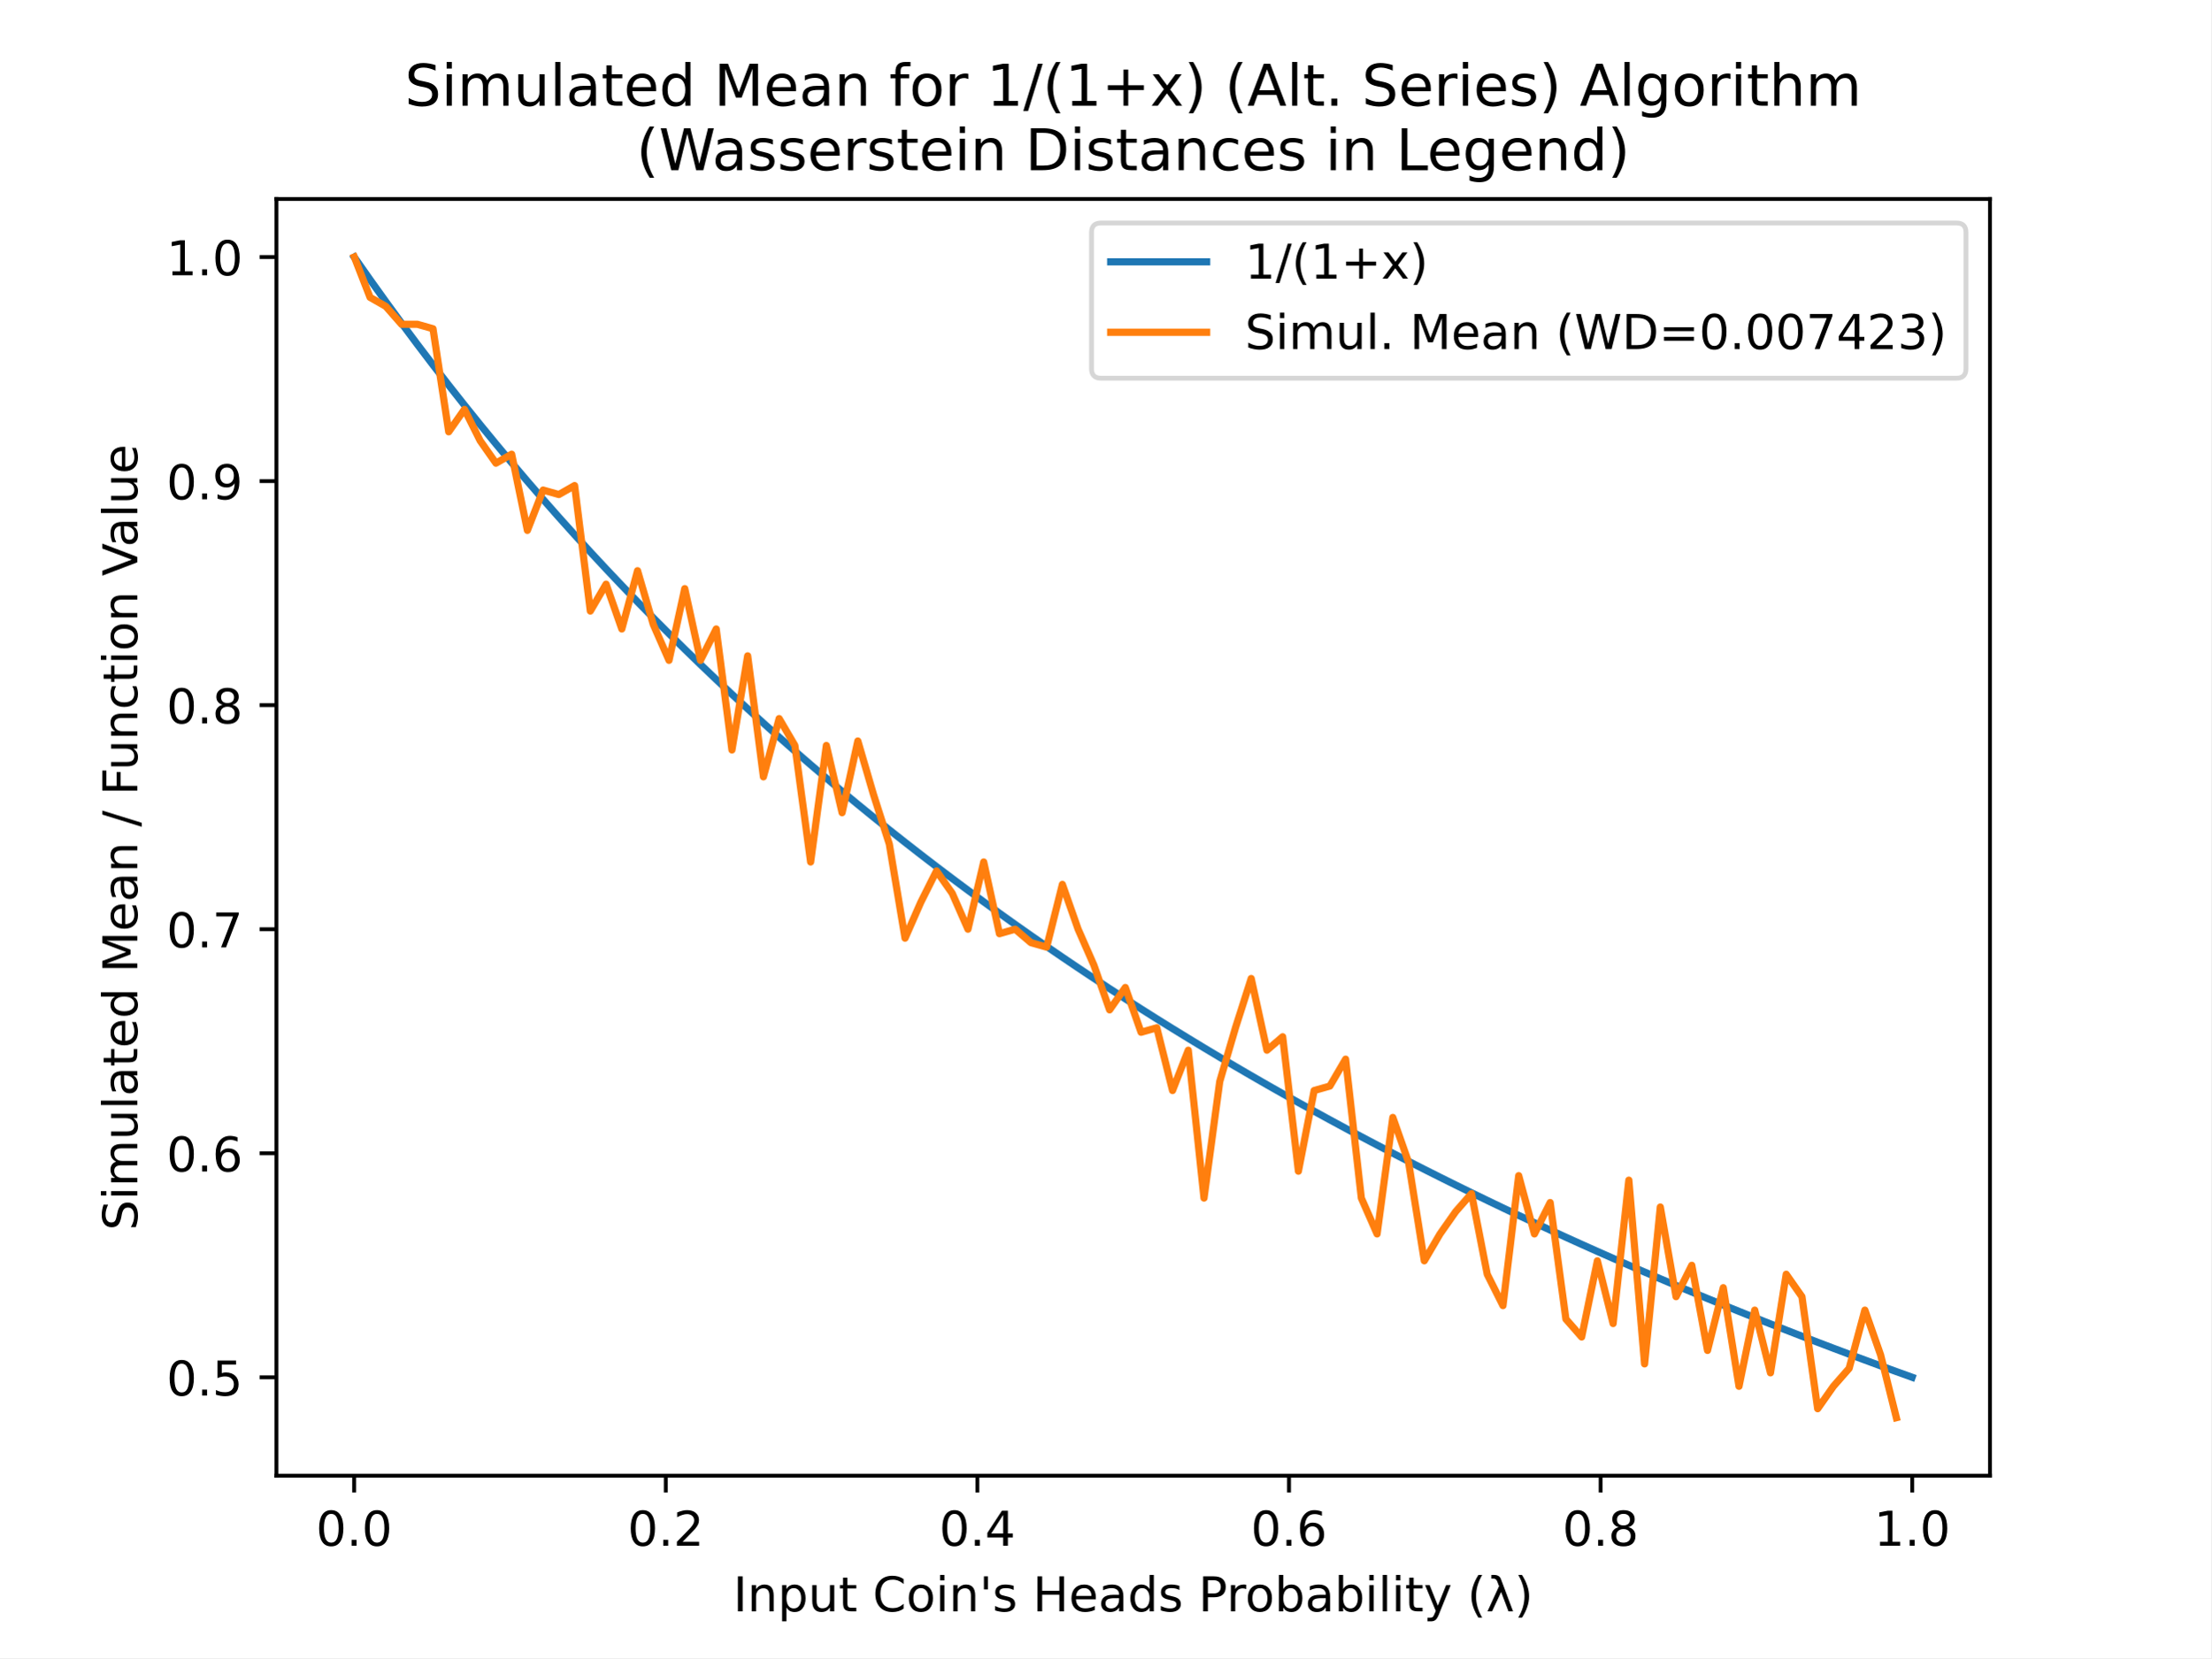
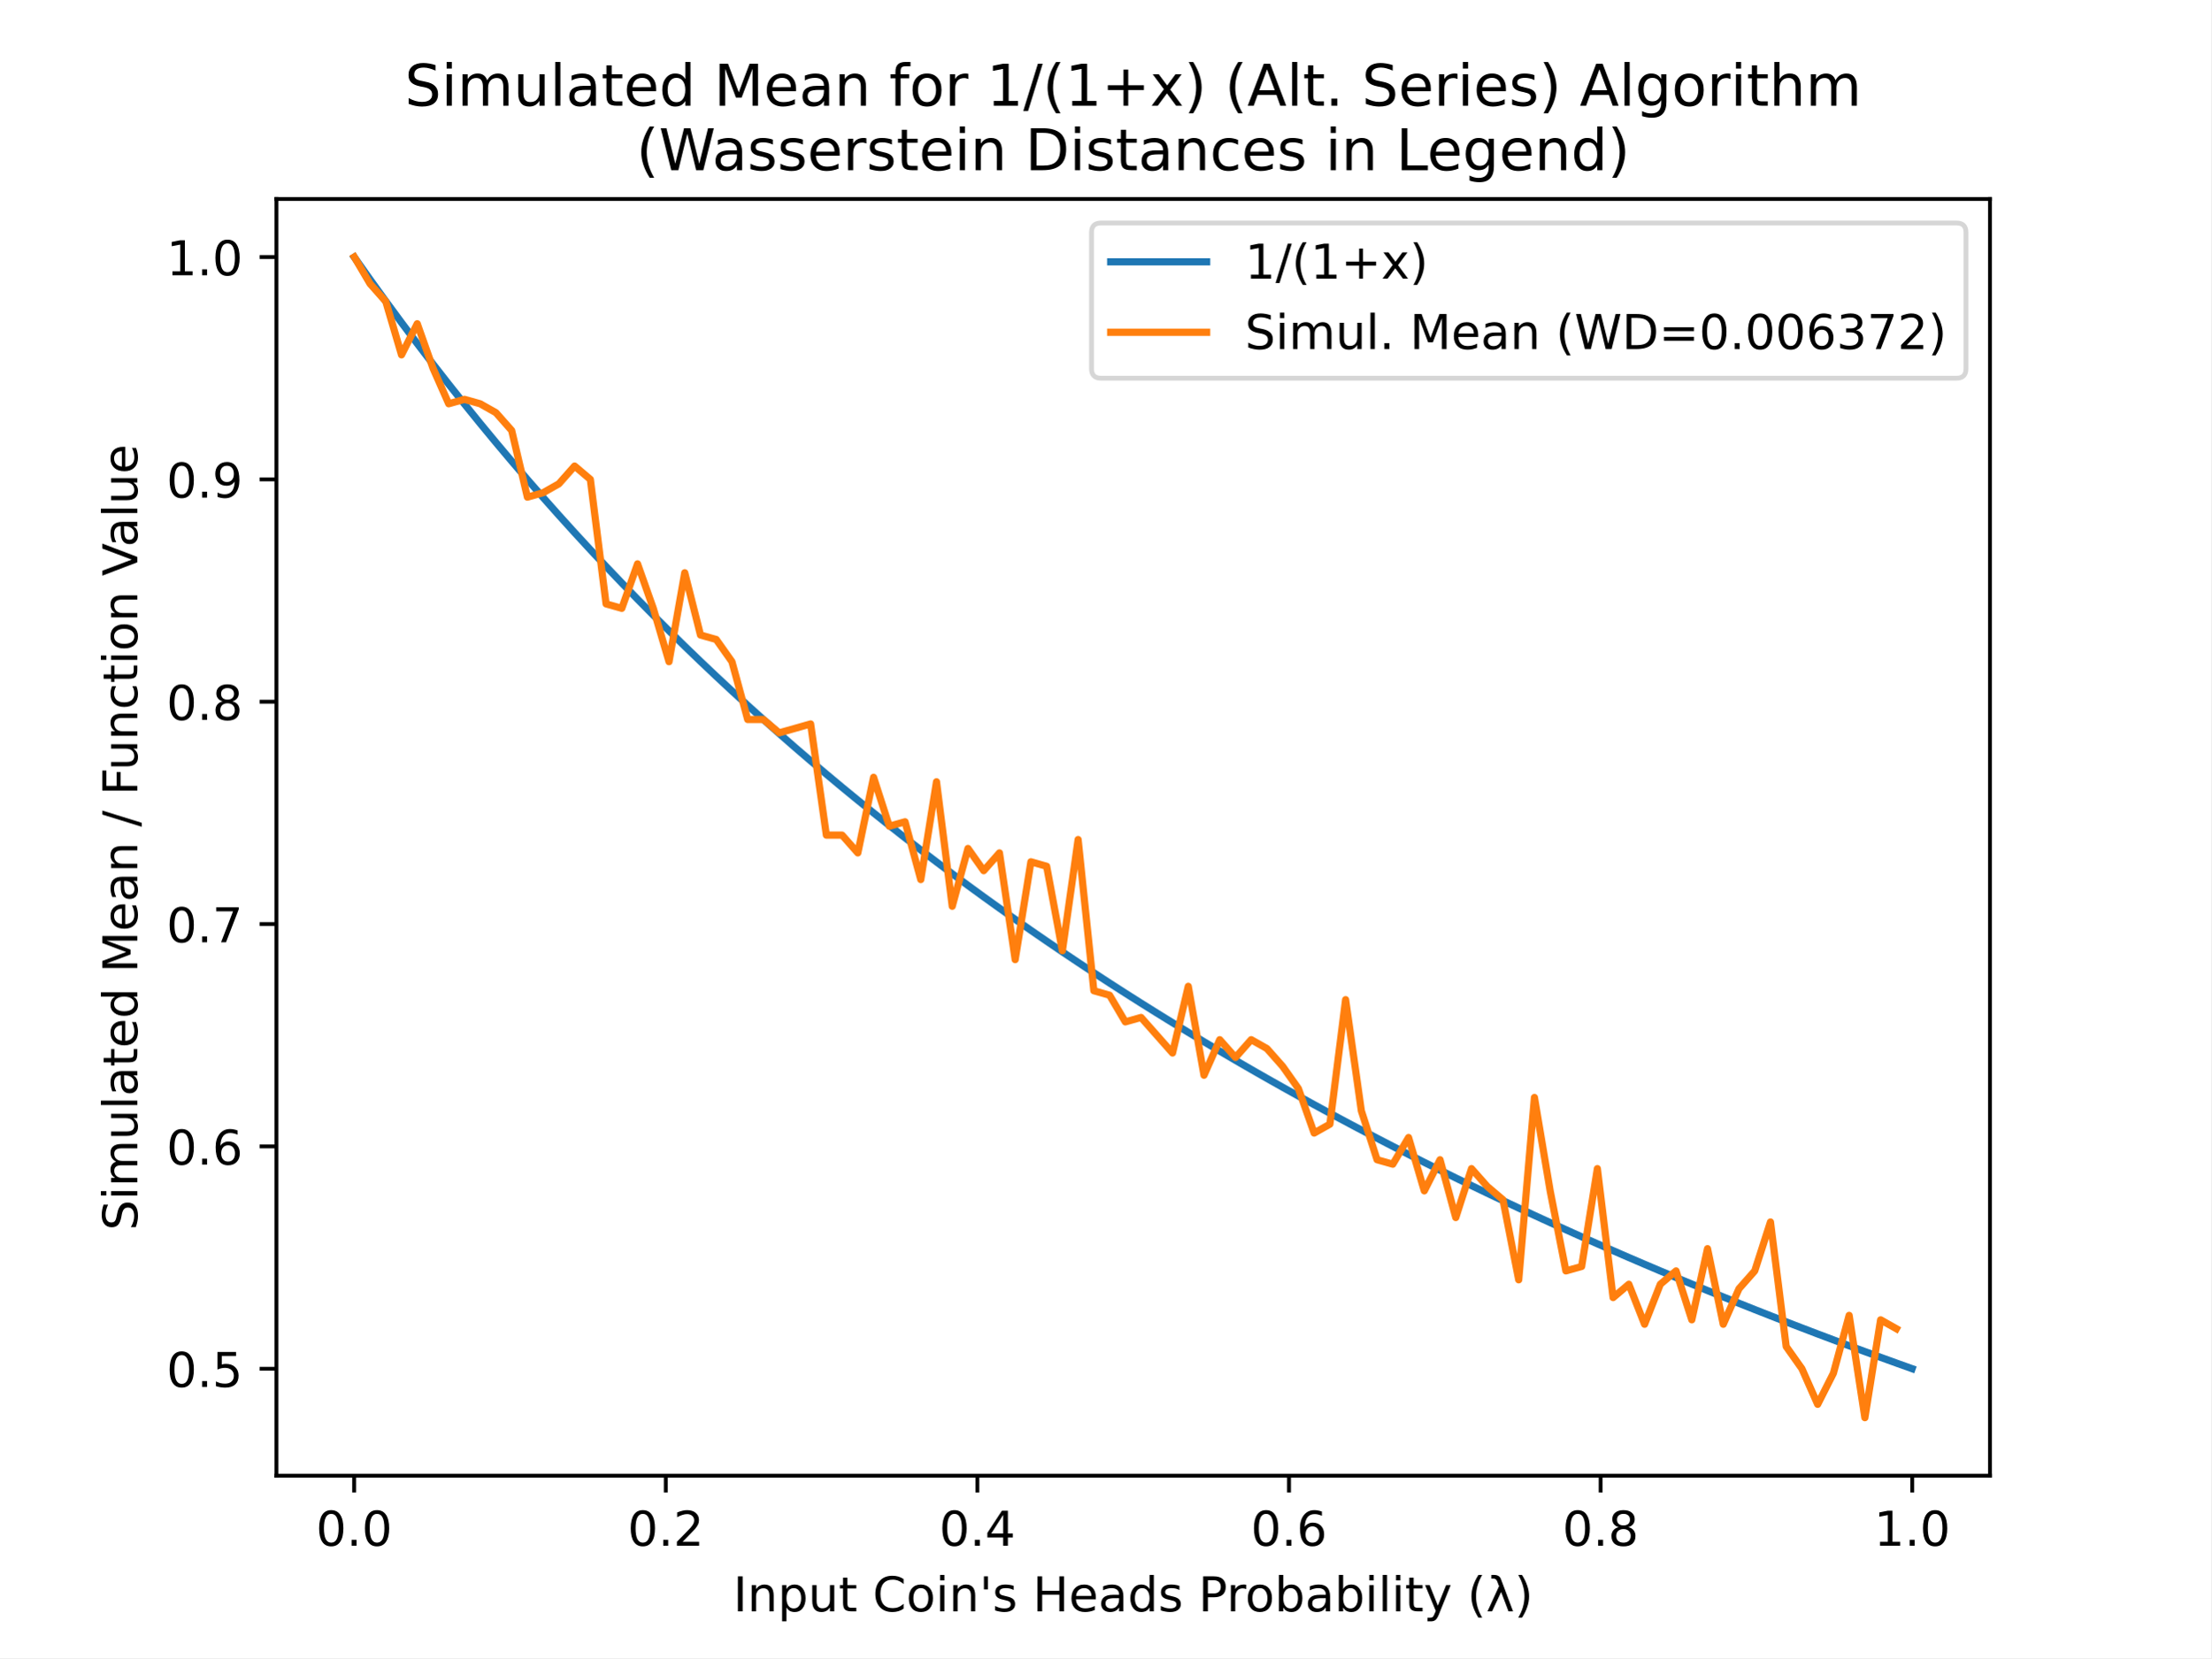
<svg xmlns="http://www.w3.org/2000/svg" xmlns:xlink="http://www.w3.org/1999/xlink" height="345.6pt" version="1.1" viewBox="0 0 460.8 345.6" width="460.8pt">
  <defs>
    <style type="text/css">
*{stroke-linecap:butt;stroke-linejoin:round;}
  </style>
  </defs>
  <g id="figure_1">
    <g id="patch_1">
      <path d="M 0 345.6  L 460.8 345.6  L 460.8 0  L 0 0  z " style="fill:#ffffff;" />
    </g>
    <g id="axes_1">
      <g id="patch_2">
        <path d="M 57.6 307.584  L 414.72 307.584  L 414.72 41.472  L 57.6 41.472  z " style="fill:#ffffff;" />
      </g>
      <g id="matplotlib.axis_1">
        <g id="xtick_1">
          <g id="line2d_1">
            <defs>
-               <path d="M 0 0  L 0 3.5  " id="m81bcfe705c" style="stroke:#000000;stroke-width:0.8;" />
+               <path d="M 0 0  L 0 3.5  " id="mc01f4c72c6" style="stroke:#000000;stroke-width:0.8;" />
            </defs>
            <g>
-               <use style="stroke:#000000;stroke-width:0.8;" x="73.8" xlink:href="#m81bcfe705c" y="307.584" />
+               <use style="stroke:#000000;stroke-width:0.8;" x="73.8" xlink:href="#mc01f4c72c6" y="307.584" />
            </g>
          </g>
          <g id="text_1">
            <text style="font-family:DejaVu Sans;font-size:10px;font-style:normal;font-weight:normal;text-anchor:middle;" transform="rotate(-0, 73.80026, 322.1824)" x="73.8" y="322.182">0.0</text>
          </g>
        </g>
        <g id="xtick_2">
          <g id="line2d_2">
            <g>
-               <use style="stroke:#000000;stroke-width:0.8;" x="138.744" xlink:href="#m81bcfe705c" y="307.584" />
+               <use style="stroke:#000000;stroke-width:0.8;" x="138.744" xlink:href="#mc01f4c72c6" y="307.584" />
            </g>
          </g>
          <g id="text_2">
            <text style="font-family:DejaVu Sans;font-size:10px;font-style:normal;font-weight:normal;text-anchor:middle;" transform="rotate(-0, 138.7442, 322.1824)" x="138.744" y="322.182">0.2</text>
          </g>
        </g>
        <g id="xtick_3">
          <g id="line2d_3">
            <g>
-               <use style="stroke:#000000;stroke-width:0.8;" x="203.688" xlink:href="#m81bcfe705c" y="307.584" />
+               <use style="stroke:#000000;stroke-width:0.8;" x="203.688" xlink:href="#mc01f4c72c6" y="307.584" />
            </g>
          </g>
          <g id="text_3">
            <text style="font-family:DejaVu Sans;font-size:10px;font-style:normal;font-weight:normal;text-anchor:middle;" transform="rotate(-0, 203.6881, 322.1824)" x="203.688" y="322.182">0.4</text>
          </g>
        </g>
        <g id="xtick_4">
          <g id="line2d_4">
            <g>
-               <use style="stroke:#000000;stroke-width:0.8;" x="268.632" xlink:href="#m81bcfe705c" y="307.584" />
+               <use style="stroke:#000000;stroke-width:0.8;" x="268.632" xlink:href="#mc01f4c72c6" y="307.584" />
            </g>
          </g>
          <g id="text_4">
            <text style="font-family:DejaVu Sans;font-size:10px;font-style:normal;font-weight:normal;text-anchor:middle;" transform="rotate(-0, 268.6319, 322.1824)" x="268.632" y="322.182">0.6</text>
          </g>
        </g>
        <g id="xtick_5">
          <g id="line2d_5">
            <g>
-               <use style="stroke:#000000;stroke-width:0.8;" x="333.576" xlink:href="#m81bcfe705c" y="307.584" />
+               <use style="stroke:#000000;stroke-width:0.8;" x="333.576" xlink:href="#mc01f4c72c6" y="307.584" />
            </g>
          </g>
          <g id="text_5">
            <text style="font-family:DejaVu Sans;font-size:10px;font-style:normal;font-weight:normal;text-anchor:middle;" transform="rotate(-0, 333.5758, 322.1824)" x="333.576" y="322.182">0.8</text>
          </g>
        </g>
        <g id="xtick_6">
          <g id="line2d_6">
            <g>
-               <use style="stroke:#000000;stroke-width:0.8;" x="398.52" xlink:href="#m81bcfe705c" y="307.584" />
+               <use style="stroke:#000000;stroke-width:0.8;" x="398.52" xlink:href="#mc01f4c72c6" y="307.584" />
            </g>
          </g>
          <g id="text_6">
            <text style="font-family:DejaVu Sans;font-size:10px;font-style:normal;font-weight:normal;text-anchor:middle;" transform="rotate(-0, 398.5197, 322.1824)" x="398.52" y="322.182">1.0</text>
          </g>
        </g>
        <g id="text_7">
          <text style="font-family:DejaVu Sans;font-size:10px;font-style:normal;font-weight:normal;text-anchor:middle;" transform="rotate(-0, 236.16, 335.8606)" x="236.16" y="335.861">Input Coin's Heads Probability (λ)</text>
        </g>
      </g>
      <g id="matplotlib.axis_2">
        <g id="ytick_1">
          <g id="line2d_7">
            <defs>
-               <path d="M 0 0  L -3.5 0  " id="m0696f31607" style="stroke:#000000;stroke-width:0.8;" />
+               <path d="M 0 0  L -3.5 0  " id="m7c2b9dba68" style="stroke:#000000;stroke-width:0.8;" />
            </defs>
            <g>
-               <use style="stroke:#000000;stroke-width:0.8;" x="57.6" xlink:href="#m0696f31607" y="287.082" />
+               <use style="stroke:#000000;stroke-width:0.8;" x="57.6" xlink:href="#m7c2b9dba68" y="285.292" />
            </g>
          </g>
          <g id="text_8">
-             <text style="font-family:DejaVu Sans;font-size:10px;font-style:normal;font-weight:normal;text-anchor:end;" transform="rotate(-0, 50.6, 290.8807)" x="50.6" y="290.881">0.5</text>
+             <text style="font-family:DejaVu Sans;font-size:10px;font-style:normal;font-weight:normal;text-anchor:end;" transform="rotate(-0, 50.6, 289.0914)" x="50.6" y="289.091">0.5</text>
          </g>
        </g>
        <g id="ytick_2">
          <g id="line2d_8">
            <g>
-               <use style="stroke:#000000;stroke-width:0.8;" x="57.6" xlink:href="#m0696f31607" y="240.379" />
+               <use style="stroke:#000000;stroke-width:0.8;" x="57.6" xlink:href="#m7c2b9dba68" y="238.947" />
            </g>
          </g>
          <g id="text_9">
-             <text style="font-family:DejaVu Sans;font-size:10px;font-style:normal;font-weight:normal;text-anchor:end;" transform="rotate(-0, 50.6, 244.178)" x="50.6" y="244.178">0.6</text>
+             <text style="font-family:DejaVu Sans;font-size:10px;font-style:normal;font-weight:normal;text-anchor:end;" transform="rotate(-0, 50.6, 242.7465)" x="50.6" y="242.747">0.6</text>
          </g>
        </g>
        <g id="ytick_3">
          <g id="line2d_9">
            <g>
-               <use style="stroke:#000000;stroke-width:0.8;" x="57.6" xlink:href="#m0696f31607" y="193.676" />
+               <use style="stroke:#000000;stroke-width:0.8;" x="57.6" xlink:href="#m7c2b9dba68" y="192.602" />
            </g>
          </g>
          <g id="text_10">
-             <text style="font-family:DejaVu Sans;font-size:10px;font-style:normal;font-weight:normal;text-anchor:end;" transform="rotate(-0, 50.6, 197.4753)" x="50.6" y="197.475">0.7</text>
+             <text style="font-family:DejaVu Sans;font-size:10px;font-style:normal;font-weight:normal;text-anchor:end;" transform="rotate(-0, 50.6, 196.4017)" x="50.6" y="196.402">0.7</text>
          </g>
        </g>
        <g id="ytick_4">
          <g id="line2d_10">
            <g>
-               <use style="stroke:#000000;stroke-width:0.8;" x="57.6" xlink:href="#m0696f31607" y="146.973" />
+               <use style="stroke:#000000;stroke-width:0.8;" x="57.6" xlink:href="#m7c2b9dba68" y="146.258" />
            </g>
          </g>
          <g id="text_11">
-             <text style="font-family:DejaVu Sans;font-size:10px;font-style:normal;font-weight:normal;text-anchor:end;" transform="rotate(-0, 50.6, 150.7726)" x="50.6" y="150.773">0.8</text>
+             <text style="font-family:DejaVu Sans;font-size:10px;font-style:normal;font-weight:normal;text-anchor:end;" transform="rotate(-0, 50.6, 150.0569)" x="50.6" y="150.057">0.8</text>
          </g>
        </g>
        <g id="ytick_5">
          <g id="line2d_11">
            <g>
-               <use style="stroke:#000000;stroke-width:0.8;" x="57.6" xlink:href="#m0696f31607" y="100.271" />
+               <use style="stroke:#000000;stroke-width:0.8;" x="57.6" xlink:href="#m7c2b9dba68" y="99.913" />
            </g>
          </g>
          <g id="text_12">
-             <text style="font-family:DejaVu Sans;font-size:10px;font-style:normal;font-weight:normal;text-anchor:end;" transform="rotate(-0, 50.6, 104.0699)" x="50.6" y="104.07">0.9</text>
+             <text style="font-family:DejaVu Sans;font-size:10px;font-style:normal;font-weight:normal;text-anchor:end;" transform="rotate(-0, 50.6, 103.712)" x="50.6" y="103.712">0.9</text>
          </g>
        </g>
        <g id="ytick_6">
          <g id="line2d_12">
            <g>
-               <use style="stroke:#000000;stroke-width:0.8;" x="57.6" xlink:href="#m0696f31607" y="53.568" />
+               <use style="stroke:#000000;stroke-width:0.8;" x="57.6" xlink:href="#m7c2b9dba68" y="53.568" />
            </g>
          </g>
          <g id="text_13">
            <text style="font-family:DejaVu Sans;font-size:10px;font-style:normal;font-weight:normal;text-anchor:end;" transform="rotate(-0, 50.6, 57.36722)" x="50.6" y="57.367">1.0</text>
          </g>
        </g>
        <g id="text_14">
          <text style="font-family:DejaVu Sans;font-size:10px;font-style:normal;font-weight:normal;text-anchor:middle;" transform="rotate(-90, 28.61719, 174.528)" x="28.617" y="174.528">Simulated Mean / Function Value</text>
        </g>
      </g>
      <g id="line2d_13">
-         <path clip-path="url(#p6a99c03319)" d="M 73.833 53.615  L 77.112 58.283  L 80.391 62.859  L 83.671 67.345  L 86.95 71.745  L 90.229 76.059  L 93.509 80.292  L 96.788 84.444  L 100.067 88.519  L 103.347 92.519  L 106.626 96.445  L 109.905 100.3  L 113.185 104.086  L 116.464 107.803  L 119.743 111.455  L 123.023 115.043  L 126.302 118.569  L 129.581 122.034  L 132.861 125.44  L 136.14 128.788  L 139.42 132.079  L 142.699 135.316  L 145.978 138.499  L 149.258 141.631  L 152.537 144.711  L 155.816 147.741  L 159.096 150.724  L 162.375 153.658  L 165.654 156.547  L 168.934 159.39  L 172.213 162.19  L 175.492 164.946  L 178.772 167.66  L 182.051 170.334  L 185.33 172.966  L 188.61 175.56  L 191.889 178.115  L 195.168 180.633  L 198.448 183.114  L 201.727 185.559  L 205.006 187.969  L 208.286 190.344  L 211.565 192.686  L 214.844 194.995  L 218.124 197.271  L 221.403 199.516  L 224.682 201.73  L 227.962 203.913  L 231.241 206.067  L 234.52 208.192  L 237.8 210.288  L 241.079 212.357  L 244.358 214.397  L 247.638 216.412  L 250.917 218.399  L 254.196 220.361  L 257.476 222.298  L 260.755 224.21  L 264.034 226.097  L 267.314 227.961  L 270.593 229.801  L 273.872 231.618  L 277.152 233.412  L 280.431 235.185  L 283.71 236.936  L 286.99 238.665  L 290.269 240.373  L 293.548 242.061  L 296.828 243.729  L 300.107 245.376  L 303.386 247.005  L 306.666 248.614  L 309.945 250.204  L 313.224 251.776  L 316.504 253.329  L 319.783 254.865  L 323.062 256.383  L 326.342 257.884  L 329.621 259.368  L 332.9 260.835  L 336.18 262.286  L 339.459 263.721  L 342.739 265.14  L 346.018 266.544  L 349.297 267.932  L 352.577 269.304  L 355.856 270.663  L 359.135 272.006  L 362.415 273.335  L 365.694 274.65  L 368.973 275.951  L 372.253 277.239  L 375.532 278.513  L 378.811 279.773  L 382.091 281.021  L 385.37 282.256  L 388.649 283.478  L 391.929 284.687  L 395.208 285.885  L 398.487 287.07  " style="fill:none;stroke:#1f77b4;stroke-linecap:square;stroke-width:1.5;" />
+         <path clip-path="url(#p8700982b34)" d="M 73.833 53.614  L 77.112 58.247  L 80.391 62.788  L 83.671 67.24  L 86.95 71.605  L 90.229 75.887  L 93.509 80.087  L 96.788 84.208  L 100.067 88.252  L 103.347 92.221  L 106.626 96.117  L 109.905 99.942  L 113.185 103.698  L 116.464 107.388  L 119.743 111.012  L 123.023 114.572  L 126.302 118.071  L 129.581 121.509  L 132.861 124.889  L 136.14 128.211  L 139.42 131.478  L 142.699 134.69  L 145.978 137.849  L 149.258 140.956  L 152.537 144.012  L 155.816 147.02  L 159.096 149.979  L 162.375 152.891  L 165.654 155.758  L 168.934 158.579  L 172.213 161.357  L 175.492 164.093  L 178.772 166.786  L 182.051 169.439  L 185.33 172.052  L 188.61 174.625  L 191.889 177.161  L 195.168 179.659  L 198.448 182.121  L 201.727 184.548  L 205.006 186.939  L 208.286 189.296  L 211.565 191.62  L 214.844 193.911  L 218.124 196.17  L 221.403 198.398  L 224.682 200.594  L 227.962 202.761  L 231.241 204.899  L 234.52 207.007  L 237.8 209.087  L 241.079 211.14  L 244.358 213.165  L 247.638 215.164  L 250.917 217.136  L 254.196 219.083  L 257.476 221.005  L 260.755 222.902  L 264.034 224.775  L 267.314 226.624  L 270.593 228.45  L 273.872 230.254  L 277.152 232.034  L 280.431 233.793  L 283.71 235.53  L 286.99 237.246  L 290.269 238.942  L 293.548 240.617  L 296.828 242.271  L 300.107 243.906  L 303.386 245.522  L 306.666 247.119  L 309.945 248.697  L 313.224 250.257  L 316.504 251.798  L 319.783 253.322  L 323.062 254.829  L 326.342 256.318  L 329.621 257.791  L 332.9 259.247  L 336.18 260.687  L 339.459 262.111  L 342.739 263.519  L 346.018 264.912  L 349.297 266.289  L 352.577 267.651  L 355.856 268.999  L 359.135 270.332  L 362.415 271.651  L 365.694 272.956  L 368.973 274.247  L 372.253 275.525  L 375.532 276.789  L 378.811 278.04  L 382.091 279.278  L 385.37 280.503  L 388.649 281.716  L 391.929 282.916  L 395.208 284.104  L 398.487 285.281  " style="fill:none;stroke:#1f77b4;stroke-linecap:square;stroke-width:1.5;" />
      </g>
      <g id="line2d_14">
-         <path clip-path="url(#p6a99c03319)" d="M 73.833 53.568  L 77.112 61.974  L 80.391 63.843  L 83.671 67.579  L 86.95 67.579  L 90.229 68.513  L 93.509 89.996  L 96.788 85.326  L 100.067 91.864  L 103.347 96.534  L 106.626 94.666  L 109.905 110.545  L 113.185 102.139  L 116.464 103.073  L 119.743 101.205  L 123.023 127.358  L 126.302 121.754  L 129.581 131.094  L 132.861 118.952  L 136.14 130.16  L 139.42 137.633  L 142.699 122.688  L 145.978 137.633  L 149.258 131.094  L 152.537 156.314  L 155.816 136.699  L 159.096 161.918  L 162.375 149.776  L 165.654 155.38  L 168.934 179.665  L 172.213 155.38  L 175.492 169.391  L 178.772 154.446  L 182.051 165.654  L 185.33 175.929  L 188.61 195.544  L 191.889 188.072  L 195.168 181.533  L 198.448 186.204  L 201.727 193.676  L 205.006 179.665  L 208.286 194.61  L 211.565 193.676  L 214.844 196.478  L 218.124 197.412  L 221.403 184.336  L 224.682 193.676  L 227.962 201.149  L 231.241 210.489  L 234.52 205.819  L 237.8 215.159  L 241.079 214.225  L 244.358 227.302  L 247.638 218.896  L 250.917 249.719  L 254.196 225.434  L 257.476 214.225  L 260.755 203.951  L 264.034 218.896  L 267.314 216.093  L 270.593 244.115  L 273.872 227.302  L 277.152 226.368  L 280.431 220.764  L 283.71 249.719  L 286.99 257.192  L 290.269 232.906  L 293.548 242.247  L 296.828 262.796  L 300.107 257.192  L 303.386 252.522  L 306.666 248.785  L 309.945 265.598  L 313.224 272.137  L 316.504 245.049  L 319.783 257.192  L 323.062 250.653  L 326.342 274.939  L 329.621 278.675  L 332.9 262.796  L 336.18 275.873  L 339.459 245.983  L 342.739 284.279  L 346.018 251.587  L 349.297 270.269  L 352.577 263.73  L 355.856 281.477  L 359.135 268.4  L 362.415 288.95  L 365.694 273.071  L 368.973 286.147  L 372.253 265.598  L 375.532 270.269  L 378.811 293.62  L 382.091 288.95  L 385.37 285.213  L 388.649 273.071  L 391.929 282.411  L 395.208 295.488  " style="fill:none;stroke:#ff7f0e;stroke-linecap:square;stroke-width:1.5;" />
+         <path clip-path="url(#p8700982b34)" d="M 73.833 53.568  L 77.112 59.129  L 80.391 62.837  L 83.671 73.96  L 86.95 67.471  L 90.229 76.74  L 93.509 84.156  L 96.788 83.229  L 100.067 84.156  L 103.347 86.009  L 106.626 89.717  L 109.905 103.62  L 113.185 102.694  L 116.464 100.84  L 119.743 97.132  L 123.023 99.913  L 126.302 125.866  L 129.581 126.793  L 132.861 117.524  L 136.14 126.793  L 139.42 137.916  L 142.699 119.378  L 145.978 132.354  L 149.258 133.281  L 152.537 137.916  L 155.816 149.965  L 159.096 149.965  L 162.375 152.746  L 165.654 151.819  L 168.934 150.892  L 172.213 174.065  L 175.492 174.065  L 178.772 177.772  L 182.051 162.015  L 185.33 172.211  L 188.61 171.284  L 191.889 183.334  L 195.168 162.942  L 198.448 188.895  L 201.727 176.845  L 205.006 181.48  L 208.286 177.772  L 211.565 200.018  L 214.844 179.626  L 218.124 180.553  L 221.403 198.164  L 224.682 174.991  L 227.962 206.506  L 231.241 207.433  L 234.52 212.994  L 237.8 212.067  L 241.079 215.775  L 244.358 219.482  L 247.638 205.579  L 250.917 224.117  L 254.196 216.702  L 257.476 220.409  L 260.755 216.702  L 264.034 218.556  L 267.314 222.263  L 270.593 226.898  L 273.872 236.167  L 277.152 234.313  L 280.431 208.36  L 283.71 231.532  L 286.99 241.728  L 290.269 242.655  L 293.548 237.094  L 296.828 248.216  L 300.107 241.728  L 303.386 253.778  L 306.666 243.582  L 309.945 247.289  L 313.224 250.07  L 316.504 266.754  L 319.783 228.751  L 323.062 248.216  L 326.342 264.9  L 329.621 263.974  L 332.9 243.582  L 336.18 270.462  L 339.459 267.681  L 342.739 276.023  L 346.018 267.681  L 349.297 264.9  L 352.577 275.096  L 355.856 260.266  L 359.135 276.023  L 362.415 268.608  L 365.694 264.9  L 368.973 254.705  L 372.253 280.658  L 375.532 285.292  L 378.811 292.707  L 382.091 286.219  L 385.37 274.169  L 388.649 295.488  L 391.929 275.096  L 395.208 276.95  " style="fill:none;stroke:#ff7f0e;stroke-linecap:square;stroke-width:1.5;" />
      </g>
      <g id="patch_3">
        <path d="M 57.6 307.584  L 57.6 41.472  " style="fill:none;stroke:#000000;stroke-linecap:square;stroke-linejoin:miter;stroke-width:0.8;" />
      </g>
      <g id="patch_4">
        <path d="M 414.72 307.584  L 414.72 41.472  " style="fill:none;stroke:#000000;stroke-linecap:square;stroke-linejoin:miter;stroke-width:0.8;" />
      </g>
      <g id="patch_5">
        <path d="M 57.6 307.584  L 414.72 307.584  " style="fill:none;stroke:#000000;stroke-linecap:square;stroke-linejoin:miter;stroke-width:0.8;" />
      </g>
      <g id="patch_6">
        <path d="M 57.6 41.472  L 414.72 41.472  " style="fill:none;stroke:#000000;stroke-linecap:square;stroke-linejoin:miter;stroke-width:0.8;" />
      </g>
      <g id="text_15">
        <text style="font-family:DejaVu Sans;font-size:12px;font-style:normal;font-weight:normal;" transform="translate(84.33562 22.03462)">Simulated Mean for 1/(1+x) (Alt. Series) Algorithm</text>
        <text style="font-family:DejaVu Sans;font-size:12px;font-style:normal;font-weight:normal;" transform="translate(132.6094 35.472)">(Wasserstein Distances in Legend)</text>
      </g>
      <g id="legend_1">
        <g id="patch_7">
          <path d="M 229.47 78.828  L 407.72 78.828  Q 409.72 78.828 409.72 76.828  L 409.72 48.472  Q 409.72 46.472 407.72 46.472  L 229.47 46.472  Q 227.47 46.472 227.47 48.472  L 227.47 76.828  Q 227.47 78.828 229.47 78.828  z " style="fill:#ffffff;opacity:0.8;stroke:#cccccc;stroke-linejoin:miter;" />
        </g>
        <g id="line2d_15">
          <path d="M 231.47 54.57  L 251.47 54.57  " style="fill:none;stroke:#1f77b4;stroke-linecap:square;stroke-width:1.5;" />
        </g>
        <g id="line2d_16" />
        <g id="text_16">
          <text style="font-family:DejaVu Sans;font-size:10px;font-style:normal;font-weight:normal;text-anchor:start;" transform="rotate(-0, 259.47, 58.07044)" x="259.47" y="58.07">1/(1+x)</text>
        </g>
        <g id="line2d_17">
          <path d="M 231.47 69.249  L 251.47 69.249  " style="fill:none;stroke:#ff7f0e;stroke-linecap:square;stroke-width:1.5;" />
        </g>
        <g id="line2d_18" />
        <g id="text_17">
-           <text style="font-family:DejaVu Sans;font-size:10px;font-style:normal;font-weight:normal;text-anchor:start;" transform="rotate(-0, 259.47, 72.74856)" x="259.47" y="72.749">Simul. Mean (WD=0.007423)</text>
+           <text style="font-family:DejaVu Sans;font-size:10px;font-style:normal;font-weight:normal;text-anchor:start;" transform="rotate(-0, 259.47, 72.74856)" x="259.47" y="72.749">Simul. Mean (WD=0.006372)</text>
        </g>
      </g>
    </g>
  </g>
  <defs>
-     <clipPath id="p6a99c03319">
+     <clipPath id="p8700982b34">
      <rect height="266.112" width="357.12" x="57.6" y="41.472" />
    </clipPath>
  </defs>
</svg>
